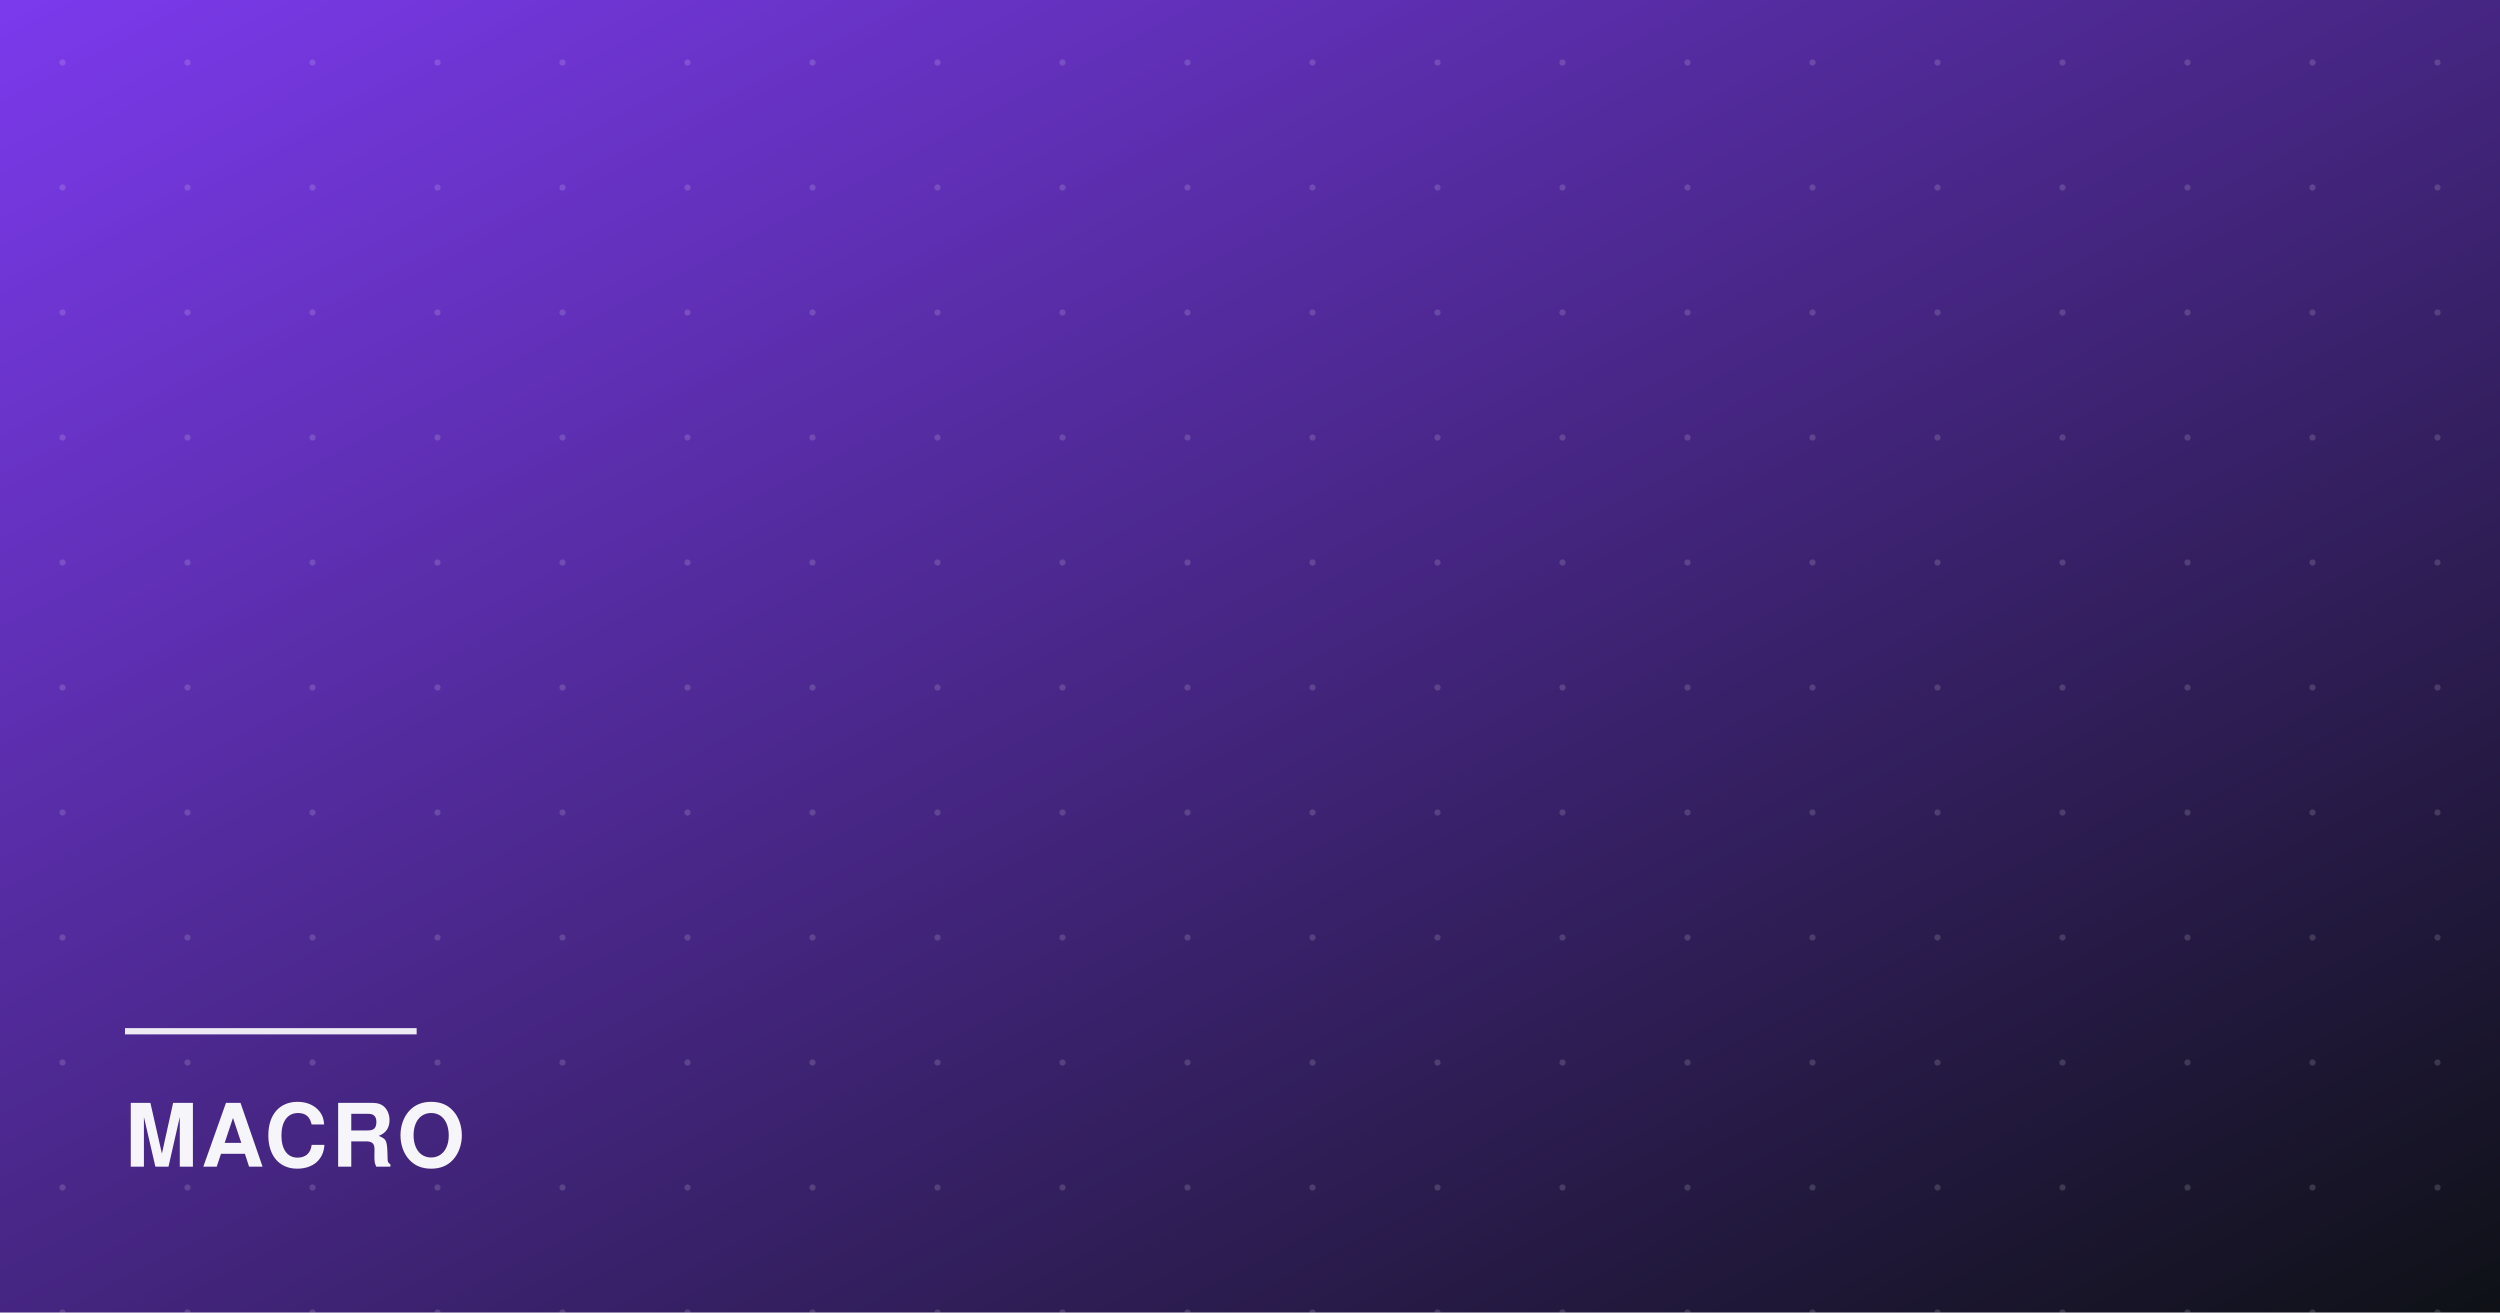
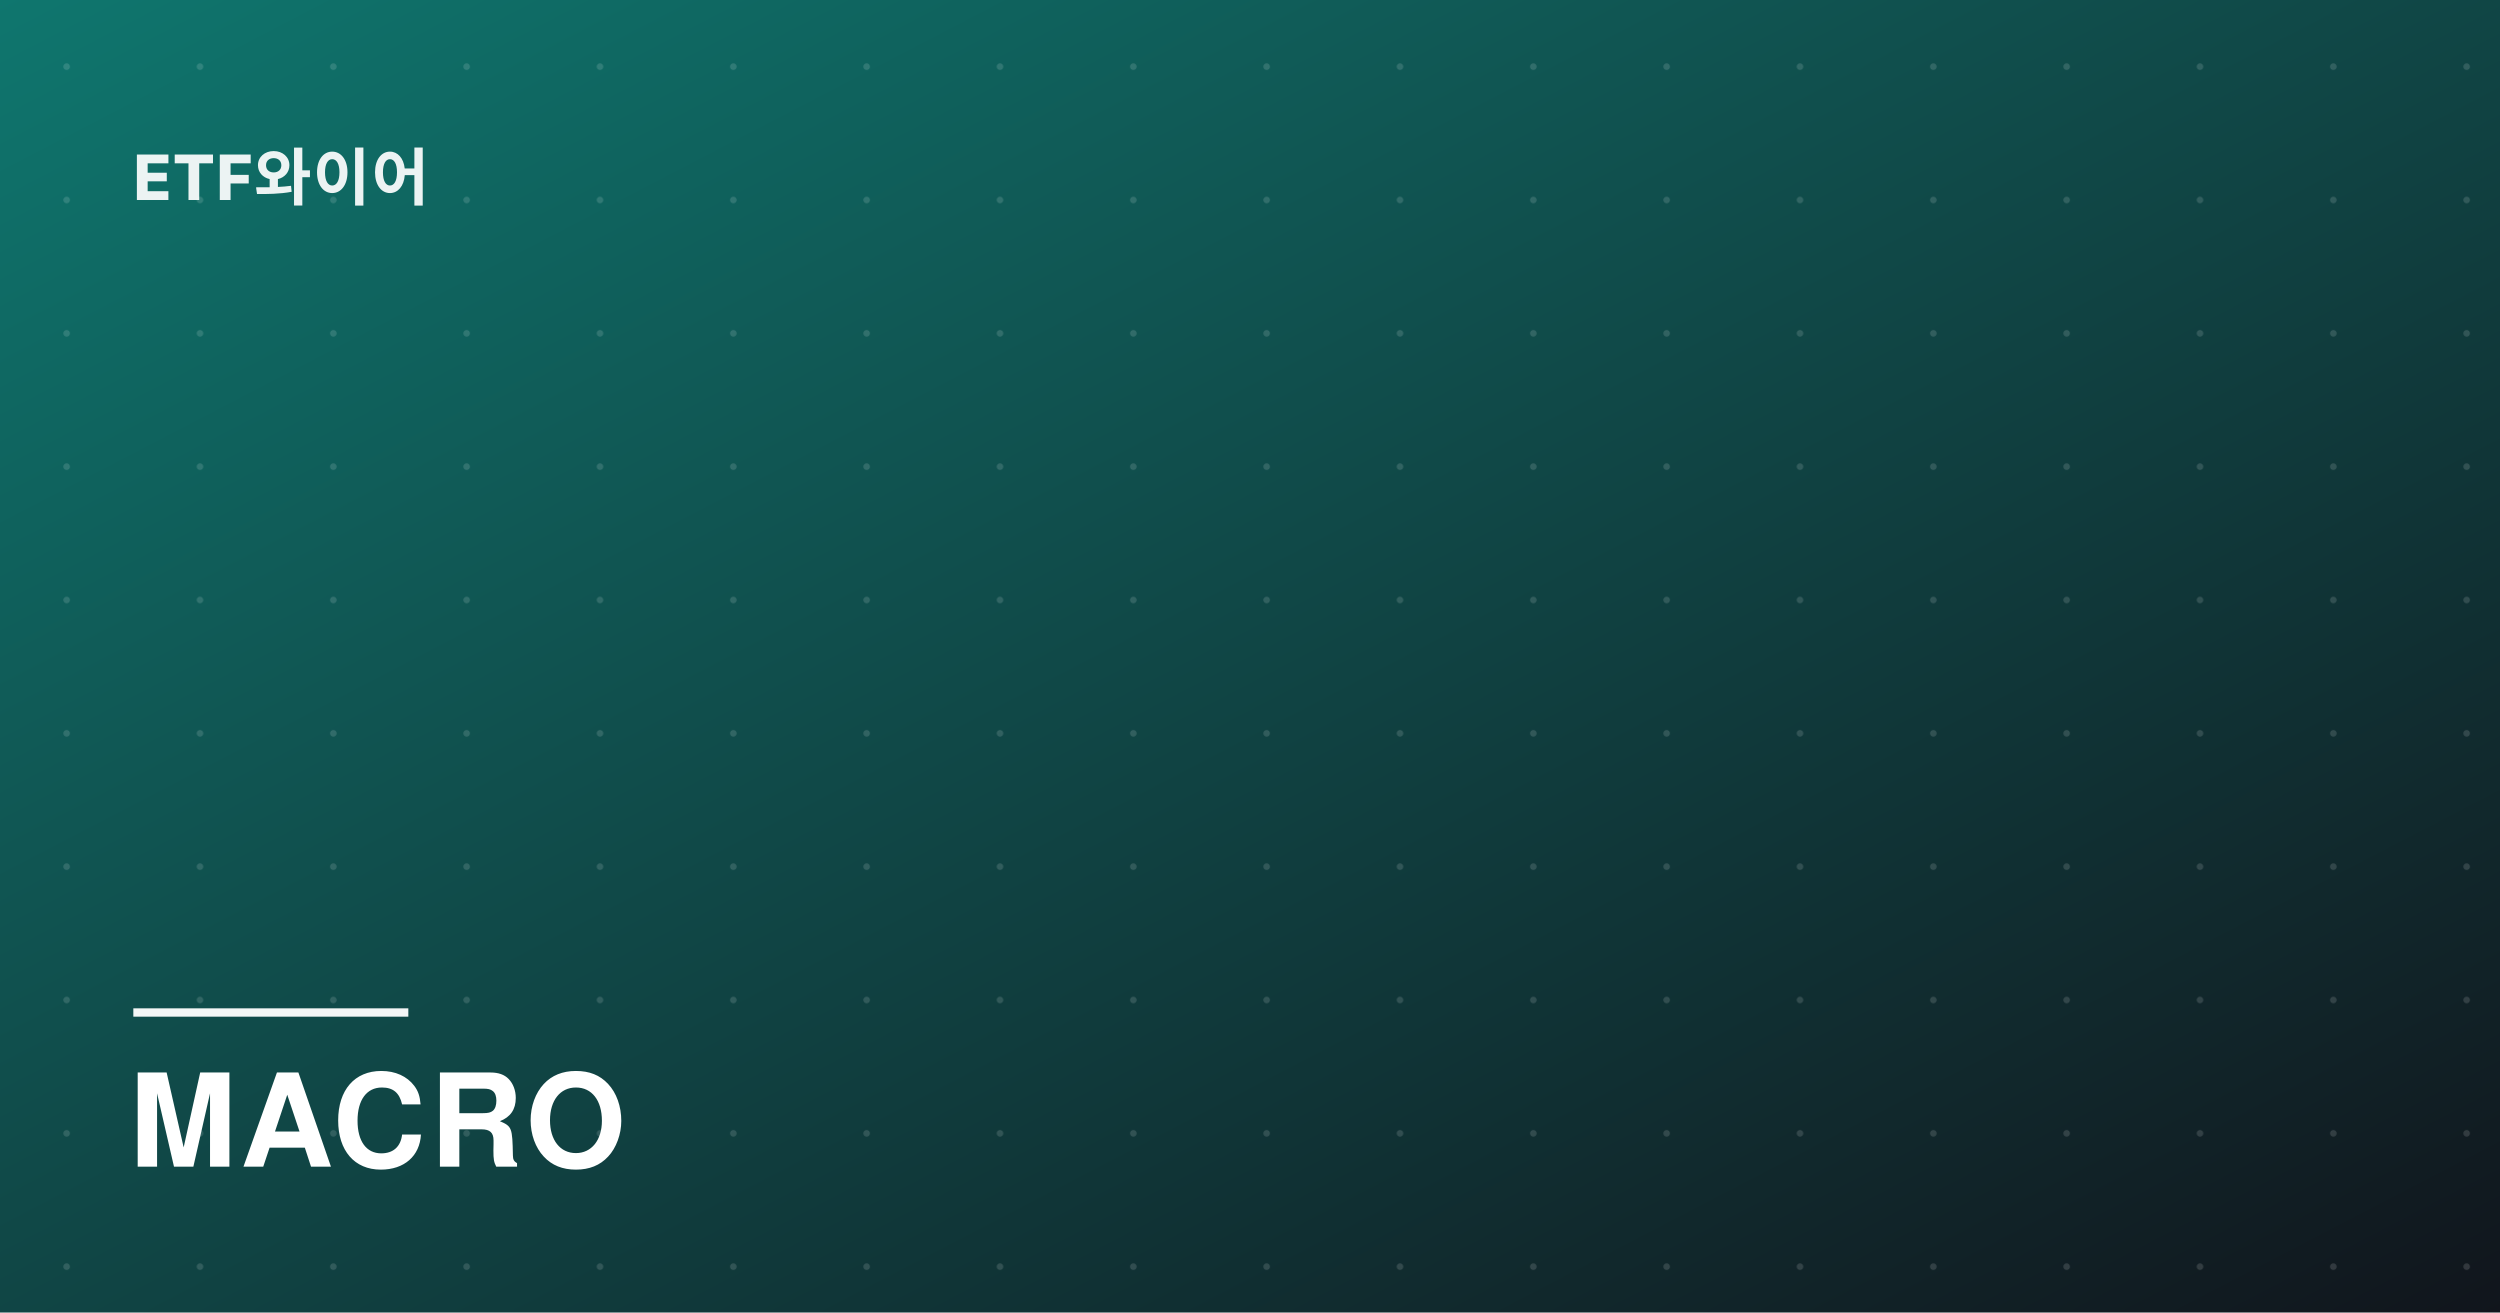
<svg xmlns="http://www.w3.org/2000/svg" viewBox="0 0 1200 630" width="1200" height="630">
  <defs>
    <linearGradient id="g" x1="0" y1="0" x2="1" y2="1">
-       <stop offset="0" stop-color="#7c3aed" />
-       <stop offset="1" stop-color="#0e1116" />
+       <stop offset="0" stop-color="#0f766e" />
+       <stop offset="1" stop-color="#11151c" />
    </linearGradient>
-     <pattern id="p" width="60" height="60" patternUnits="userSpaceOnUse">
-       <circle cx="30" cy="30" r="1.5" fill="rgba(255,255,255,0.15)" />
+     <pattern id="p" width="64" height="64" patternUnits="userSpaceOnUse">
+       <circle cx="32" cy="32" r="1.6" fill="rgba(255,255,255,0.14)" />
    </pattern>
  </defs>
  <rect width="1200" height="630" fill="url(#g)" />
  <rect width="1200" height="630" fill="url(#p)" />
-   <text x="60" y="560" font-family="-apple-system,Helvetica,sans-serif" font-size="42" font-weight="700" fill="white" letter-spacing="0.04em" opacity="0.95">MACRO</text>
-   <line x1="60" y1="495" x2="200" y2="495" stroke="white" stroke-width="3" opacity="0.9" />
+   <text x="64" y="96" font-family="-apple-system,'Apple SD Gothic Neo','Noto Sans KR',sans-serif" font-size="30" font-weight="800" fill="rgba(255,255,255,0.92)" letter-spacing="0.02em">ETF와이어</text>
+   <line x1="64" y1="486" x2="196" y2="486" stroke="white" stroke-width="4" opacity="0.95" />
+   <text x="62" y="560" font-family="-apple-system,Helvetica,sans-serif" font-size="62" font-weight="800" fill="white" letter-spacing="0.03em">MACRO</text>
</svg>
